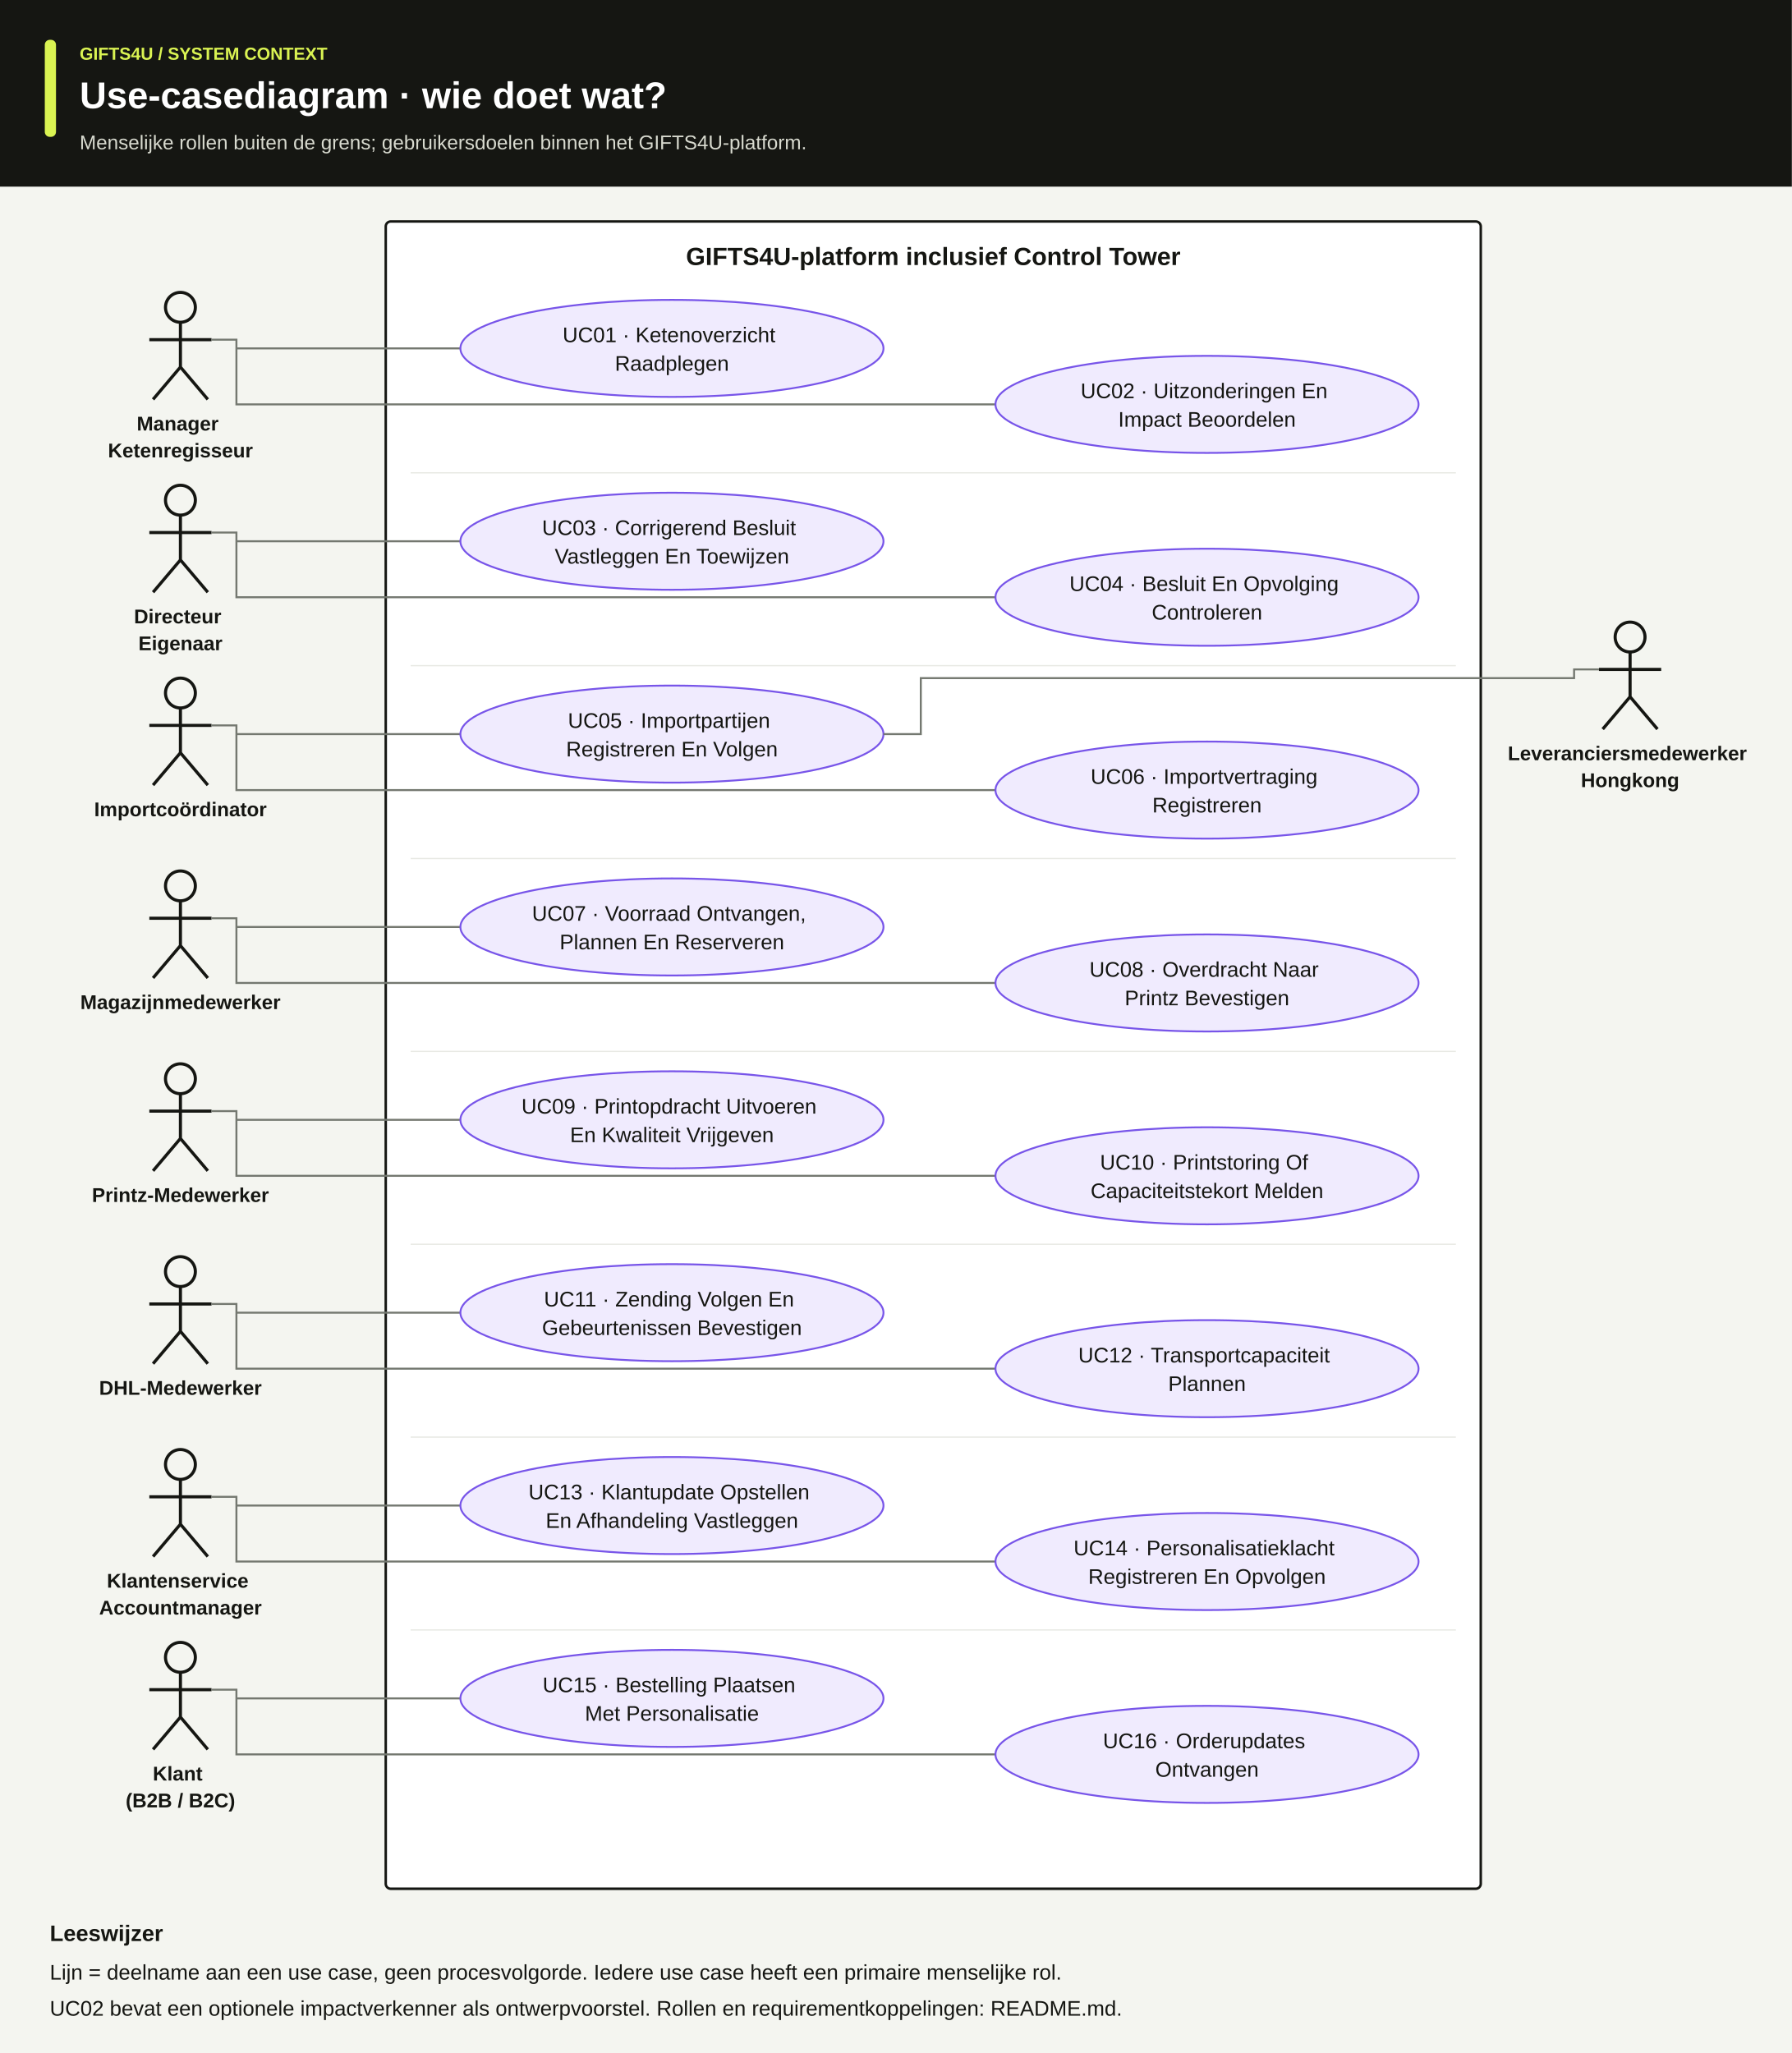
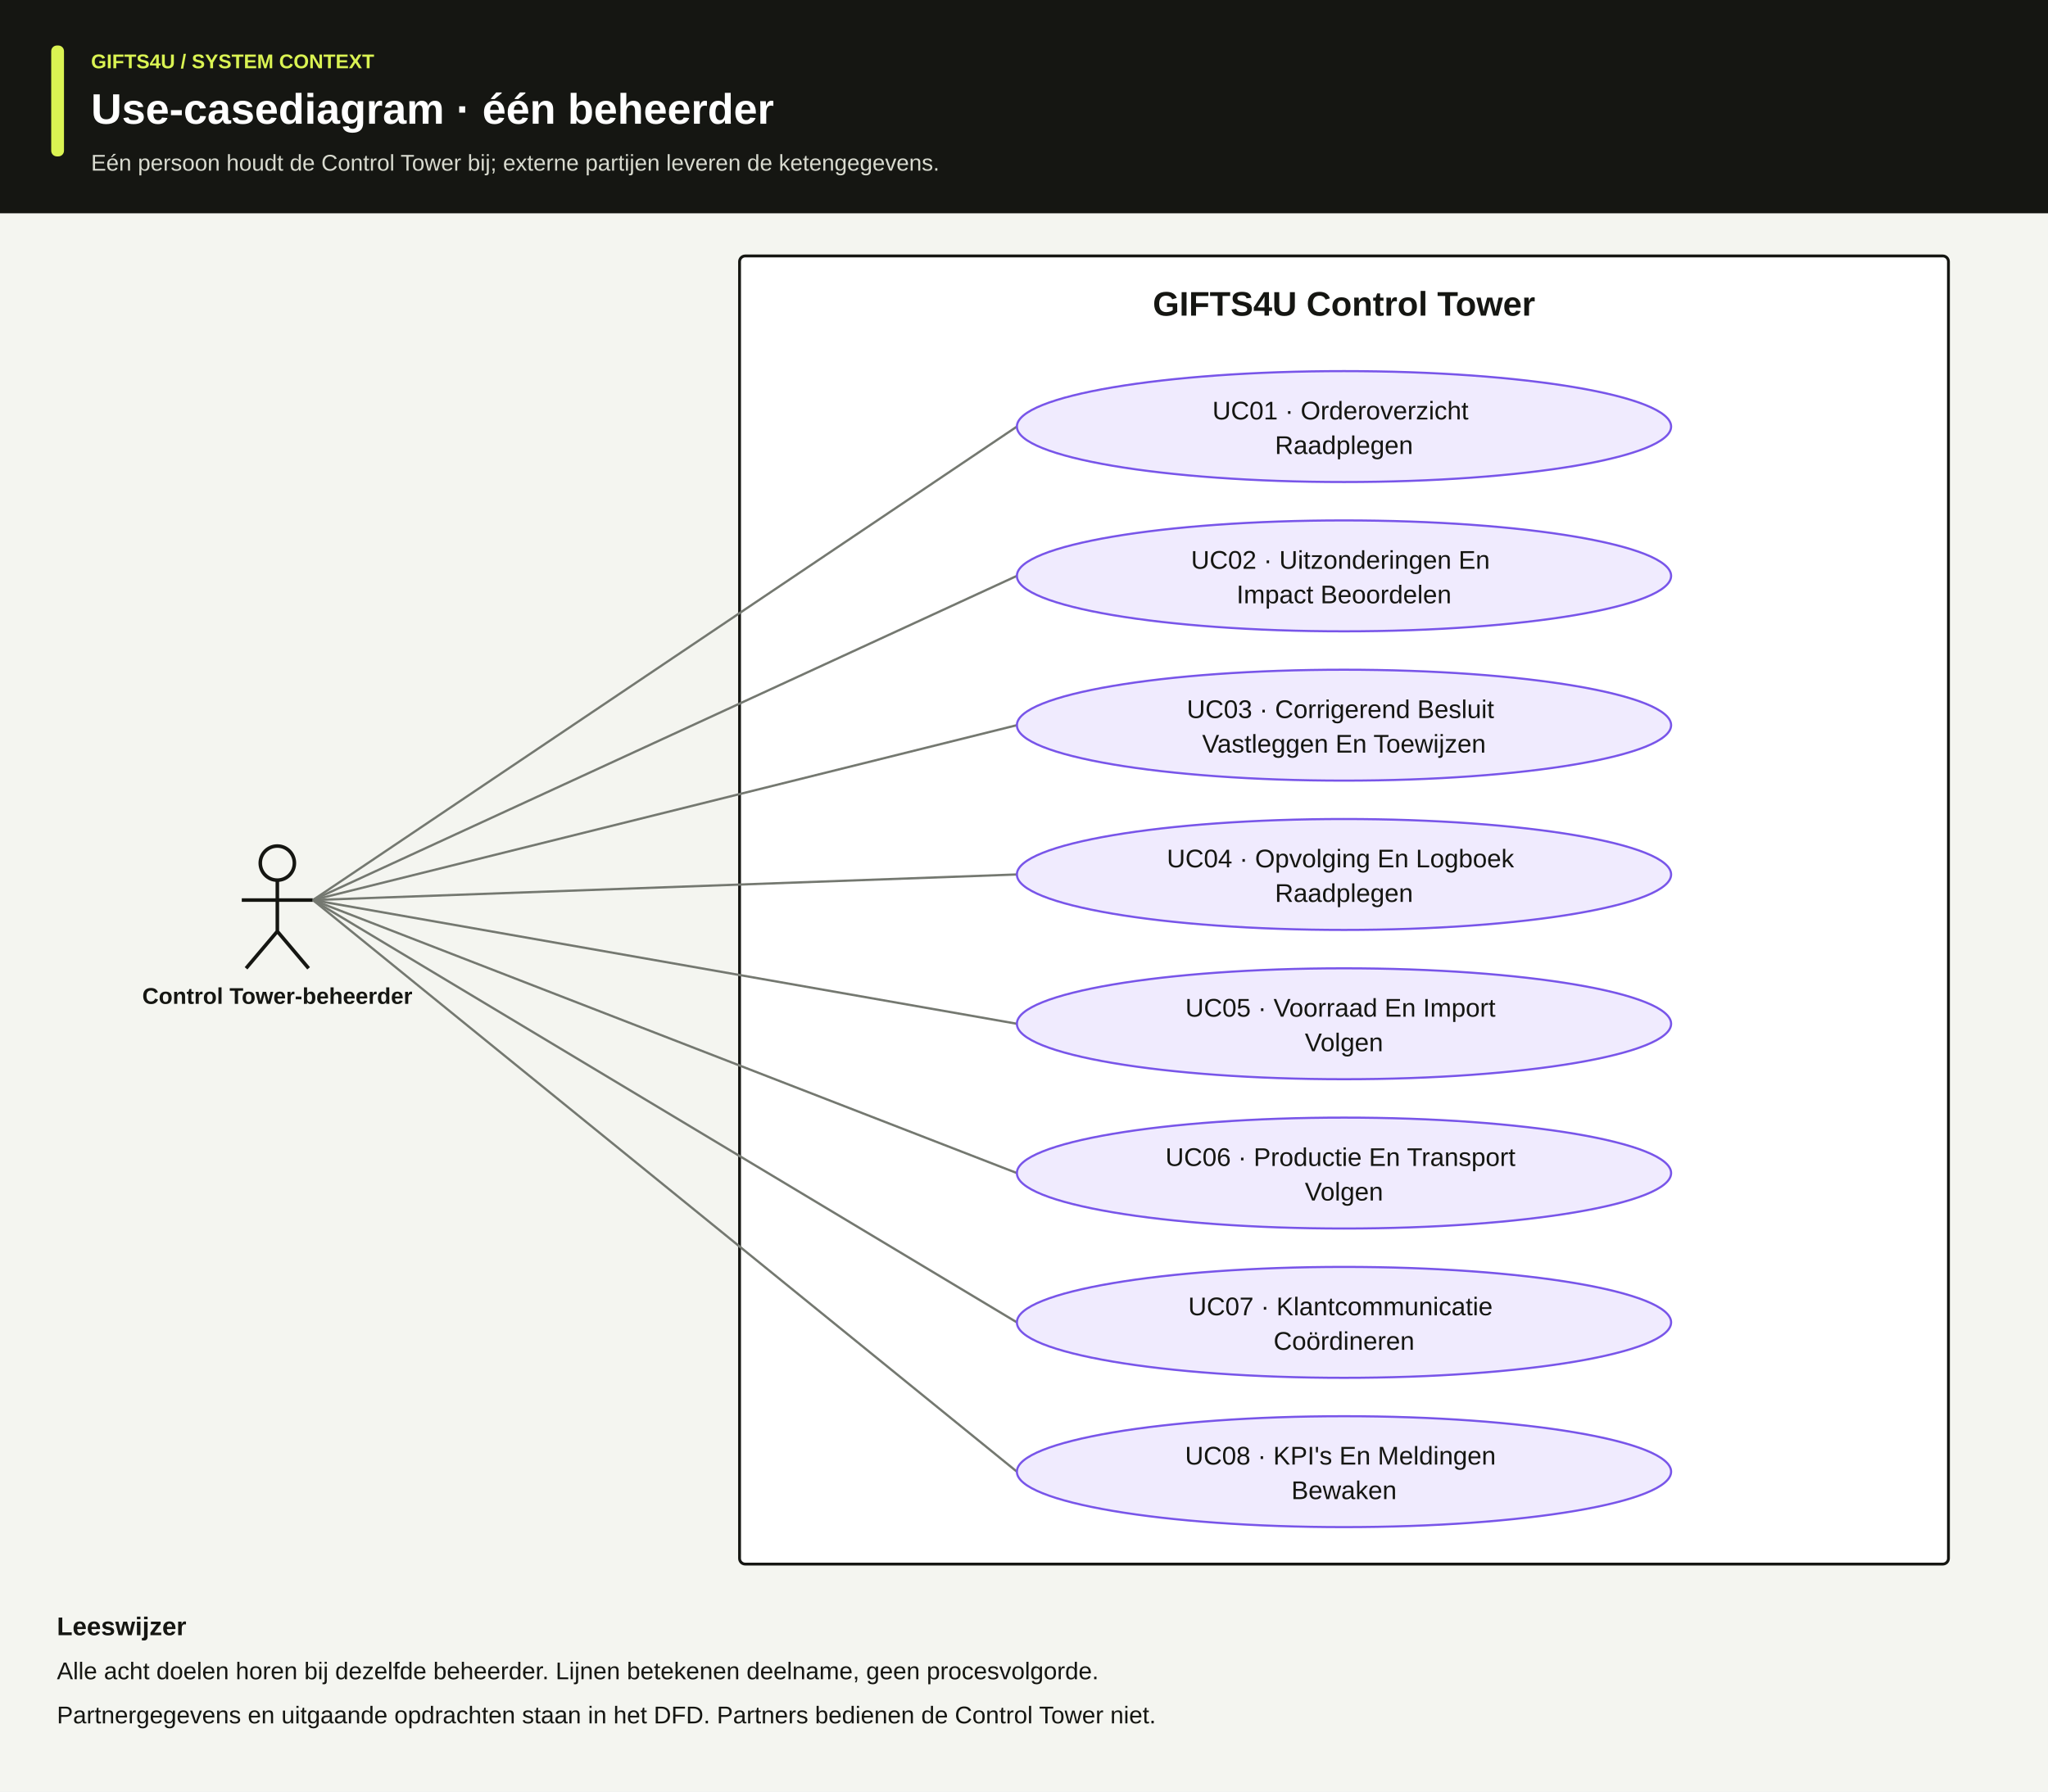
- <svg xmlns="http://www.w3.org/2000/svg" width="1440" height="1650" viewBox="0 0 1440 1650" role="img" aria-labelledby="title desc">
+ <svg xmlns="http://www.w3.org/2000/svg" width="1440" height="1260" viewBox="0 0 1440 1260" role="img" aria-labelledby="title desc">
  <defs>
    <marker id="arrow" markerWidth="9" markerHeight="9" refX="8" refY="4.5" orient="auto">
      <path d="M0 0 L9 4.5 L0 9" fill="#7855e9" />
    </marker>
  </defs>
  <g font-family="Arial, Helvetica, sans-serif">
-     <rect width="1440" height="1650" fill="#f4f5f0" />
+     <rect width="1440" height="1260" fill="#f4f5f0" />
    <rect width="1440" height="150" fill="#151612" />
    <rect x="36" y="32" width="9" height="78" rx="4" fill="#daf352" />
    <text x="64" y="48" font-size="14" fill="#daf352" text-anchor="start" font-weight="700">
      <tspan x="64" dy="0">GIFTS4U / SYSTEM CONTEXT</tspan>
    </text>
    <text x="64" y="87" font-size="30" fill="white" text-anchor="start" font-weight="700">
-       <tspan x="64" dy="0">Use-casediagram · wie doet wat?</tspan>
+       <tspan x="64" dy="0">Use-casediagram · één beheerder</tspan>
    </text>
    <text x="64" y="120" font-size="16" fill="#d8dacf" text-anchor="start" font-weight="400">
-       <tspan x="64" dy="0">Menselijke rollen buiten de grens; gebruikersdoelen binnen het GIFTS4U-platform.</tspan>
+       <tspan x="64" dy="0">Eén persoon houdt de Control Tower bij; externe partijen leveren de ketengegevens.</tspan>
    </text>
-     <rect x="310" y="178" width="880" height="1340" rx="4" fill="white" stroke="#151612" stroke-width="2" />
-     <text x="750" y="213" font-size="20" fill="#151612" text-anchor="middle" font-weight="700">
-       <tspan x="750" dy="0">GIFTS4U-platform inclusief Control Tower</tspan>
+     <rect x="520" y="180" width="850" height="920" rx="4" fill="white" stroke="#151612" stroke-width="2" />
+     <text x="945" y="222" font-size="24" fill="#151612" text-anchor="middle" font-weight="700">
+       <tspan x="945" dy="0">GIFTS4U Control Tower</tspan>
    </text>
    <g stroke="#151612" stroke-width="2.5" fill="none">
-       <circle cx="145" cy="247" r="12" />
-       <path d="M145 259v36 m-25 -22h50 m-25 22l-22 26 m22 -26l22 26" />
+       <circle cx="195" cy="607" r="12" />
+       <path d="M195 619v36 m-25 -22h50 m-25 22l-22 26 m22 -26l22 26" />
    </g>
-     <text x="145" y="346" font-size="16" fill="#151612" text-anchor="middle" font-weight="700">
-       <tspan x="145" dy="0">Manager</tspan>
-       <tspan x="145" dy="21.6">Ketenregisseur</tspan>
+     <text x="195" y="706" font-size="16" fill="#151612" text-anchor="middle" font-weight="700">
+       <tspan x="195" dy="0">Control Tower-beheerder</tspan>
    </text>
-     <path d="M170 273H190V280H370 M190 280V325H800" stroke="#747870" fill="none" stroke-width="1.6" />
-     <ellipse cx="540" cy="280" rx="170" ry="39" fill="#f0ebfe" stroke="#7855e9" stroke-width="1.5" />
-     <text x="540" y="275" font-size="17" fill="#151612" text-anchor="middle" font-weight="400">
-       <tspan x="540" dy="0">UC01 · Ketenoverzicht</tspan>
-       <tspan x="540" dy="22.95">Raadplegen</tspan>
+     <path d="M220 633L715 300" stroke="#747870" fill="none" stroke-width="1.6" />
+     <ellipse cx="945" cy="300" rx="230" ry="39" fill="#f0ebfe" stroke="#7855e9" stroke-width="1.5" />
+     <text x="945" y="295" font-size="18" fill="#151612" text-anchor="middle" font-weight="400">
+       <tspan x="945" dy="0">UC01 · Orderoverzicht</tspan>
+       <tspan x="945" dy="24.3">Raadplegen</tspan>
    </text>
-     <ellipse cx="970" cy="325" rx="170" ry="39" fill="#f0ebfe" stroke="#7855e9" stroke-width="1.5" />
-     <text x="970" y="320" font-size="17" fill="#151612" text-anchor="middle" font-weight="400">
-       <tspan x="970" dy="0">UC02 · Uitzonderingen En</tspan>
-       <tspan x="970" dy="22.95">Impact Beoordelen</tspan>
+     <path d="M220 633L715 405" stroke="#747870" fill="none" stroke-width="1.6" />
+     <ellipse cx="945" cy="405" rx="230" ry="39" fill="#f0ebfe" stroke="#7855e9" stroke-width="1.5" />
+     <text x="945" y="400" font-size="18" fill="#151612" text-anchor="middle" font-weight="400">
+       <tspan x="945" dy="0">UC02 · Uitzonderingen En</tspan>
+       <tspan x="945" dy="24.3">Impact Beoordelen</tspan>
    </text>
-     <g stroke="#151612" stroke-width="2.5" fill="none">
-       <circle cx="145" cy="402" r="12" />
-       <path d="M145 414v36 m-25 -22h50 m-25 22l-22 26 m22 -26l22 26" />
-     </g>
-     <text x="145" y="501" font-size="16" fill="#151612" text-anchor="middle" font-weight="700">
-       <tspan x="145" dy="0">Directeur</tspan>
-       <tspan x="145" dy="21.6">Eigenaar</tspan>
+     <path d="M220 633L715 510" stroke="#747870" fill="none" stroke-width="1.6" />
+     <ellipse cx="945" cy="510" rx="230" ry="39" fill="#f0ebfe" stroke="#7855e9" stroke-width="1.5" />
+     <text x="945" y="505" font-size="18" fill="#151612" text-anchor="middle" font-weight="400">
+       <tspan x="945" dy="0">UC03 · Corrigerend Besluit</tspan>
+       <tspan x="945" dy="24.3">Vastleggen En Toewijzen</tspan>
    </text>
-     <path d="M330 380H1170" stroke="#e8e9e4" />
-     <path d="M170 428H190V435H370 M190 435V480H800" stroke="#747870" fill="none" stroke-width="1.6" />
-     <ellipse cx="540" cy="435" rx="170" ry="39" fill="#f0ebfe" stroke="#7855e9" stroke-width="1.5" />
-     <text x="540" y="430" font-size="17" fill="#151612" text-anchor="middle" font-weight="400">
-       <tspan x="540" dy="0">UC03 · Corrigerend Besluit</tspan>
-       <tspan x="540" dy="22.95">Vastleggen En Toewijzen</tspan>
+     <path d="M220 633L715 615" stroke="#747870" fill="none" stroke-width="1.6" />
+     <ellipse cx="945" cy="615" rx="230" ry="39" fill="#f0ebfe" stroke="#7855e9" stroke-width="1.5" />
+     <text x="945" y="610" font-size="18" fill="#151612" text-anchor="middle" font-weight="400">
+       <tspan x="945" dy="0">UC04 · Opvolging En Logboek</tspan>
+       <tspan x="945" dy="24.3">Raadplegen</tspan>
    </text>
-     <ellipse cx="970" cy="480" rx="170" ry="39" fill="#f0ebfe" stroke="#7855e9" stroke-width="1.5" />
-     <text x="970" y="475" font-size="17" fill="#151612" text-anchor="middle" font-weight="400">
-       <tspan x="970" dy="0">UC04 · Besluit En Opvolging</tspan>
-       <tspan x="970" dy="22.95">Controleren</tspan>
+     <path d="M220 633L715 720" stroke="#747870" fill="none" stroke-width="1.6" />
+     <ellipse cx="945" cy="720" rx="230" ry="39" fill="#f0ebfe" stroke="#7855e9" stroke-width="1.5" />
+     <text x="945" y="715" font-size="18" fill="#151612" text-anchor="middle" font-weight="400">
+       <tspan x="945" dy="0">UC05 · Voorraad En Import</tspan>
+       <tspan x="945" dy="24.3">Volgen</tspan>
    </text>
-     <g stroke="#151612" stroke-width="2.5" fill="none">
-       <circle cx="145" cy="557" r="12" />
-       <path d="M145 569v36 m-25 -22h50 m-25 22l-22 26 m22 -26l22 26" />
-     </g>
-     <text x="145" y="656" font-size="16" fill="#151612" text-anchor="middle" font-weight="700">
-       <tspan x="145" dy="0">Importcoördinator</tspan>
+     <path d="M220 633L715 825" stroke="#747870" fill="none" stroke-width="1.6" />
+     <ellipse cx="945" cy="825" rx="230" ry="39" fill="#f0ebfe" stroke="#7855e9" stroke-width="1.5" />
+     <text x="945" y="820" font-size="18" fill="#151612" text-anchor="middle" font-weight="400">
+       <tspan x="945" dy="0">UC06 · Productie En Transport</tspan>
+       <tspan x="945" dy="24.3">Volgen</tspan>
    </text>
-     <path d="M330 535H1170" stroke="#e8e9e4" />
-     <path d="M170 583H190V590H370 M190 590V635H800" stroke="#747870" fill="none" stroke-width="1.6" />
-     <ellipse cx="540" cy="590" rx="170" ry="39" fill="#f0ebfe" stroke="#7855e9" stroke-width="1.5" />
-     <text x="540" y="585" font-size="17" fill="#151612" text-anchor="middle" font-weight="400">
-       <tspan x="540" dy="0">UC05 · Importpartijen</tspan>
-       <tspan x="540" dy="22.95">Registreren En Volgen</tspan>
+     <path d="M220 633L715 930" stroke="#747870" fill="none" stroke-width="1.6" />
+     <ellipse cx="945" cy="930" rx="230" ry="39" fill="#f0ebfe" stroke="#7855e9" stroke-width="1.5" />
+     <text x="945" y="925" font-size="18" fill="#151612" text-anchor="middle" font-weight="400">
+       <tspan x="945" dy="0">UC07 · Klantcommunicatie</tspan>
+       <tspan x="945" dy="24.3">Coördineren</tspan>
    </text>
-     <ellipse cx="970" cy="635" rx="170" ry="39" fill="#f0ebfe" stroke="#7855e9" stroke-width="1.5" />
-     <text x="970" y="630" font-size="17" fill="#151612" text-anchor="middle" font-weight="400">
-       <tspan x="970" dy="0">UC06 · Importvertraging</tspan>
-       <tspan x="970" dy="22.95">Registreren</tspan>
+     <path d="M220 633L715 1035" stroke="#747870" fill="none" stroke-width="1.6" />
+     <ellipse cx="945" cy="1035" rx="230" ry="39" fill="#f0ebfe" stroke="#7855e9" stroke-width="1.5" />
+     <text x="945" y="1030" font-size="18" fill="#151612" text-anchor="middle" font-weight="400">
+       <tspan x="945" dy="0">UC08 · KPI's En Meldingen</tspan>
+       <tspan x="945" dy="24.3">Bewaken</tspan>
    </text>
-     <g stroke="#151612" stroke-width="2.5" fill="none">
-       <circle cx="145" cy="712" r="12" />
-       <path d="M145 724v36 m-25 -22h50 m-25 22l-22 26 m22 -26l22 26" />
-     </g>
-     <text x="145" y="811" font-size="16" fill="#151612" text-anchor="middle" font-weight="700">
-       <tspan x="145" dy="0">Magazijnmedewerker</tspan>
-     </text>
-     <path d="M330 690H1170" stroke="#e8e9e4" />
-     <path d="M170 738H190V745H370 M190 745V790H800" stroke="#747870" fill="none" stroke-width="1.6" />
-     <ellipse cx="540" cy="745" rx="170" ry="39" fill="#f0ebfe" stroke="#7855e9" stroke-width="1.5" />
-     <text x="540" y="740" font-size="17" fill="#151612" text-anchor="middle" font-weight="400">
-       <tspan x="540" dy="0">UC07 · Voorraad Ontvangen,</tspan>
-       <tspan x="540" dy="22.95">Plannen En Reserveren</tspan>
-     </text>
-     <ellipse cx="970" cy="790" rx="170" ry="39" fill="#f0ebfe" stroke="#7855e9" stroke-width="1.5" />
-     <text x="970" y="785" font-size="17" fill="#151612" text-anchor="middle" font-weight="400">
-       <tspan x="970" dy="0">UC08 · Overdracht Naar</tspan>
-       <tspan x="970" dy="22.95">Printz Bevestigen</tspan>
-     </text>
-     <g stroke="#151612" stroke-width="2.5" fill="none">
-       <circle cx="145" cy="867" r="12" />
-       <path d="M145 879v36 m-25 -22h50 m-25 22l-22 26 m22 -26l22 26" />
-     </g>
-     <text x="145" y="966" font-size="16" fill="#151612" text-anchor="middle" font-weight="700">
-       <tspan x="145" dy="0">Printz-Medewerker</tspan>
-     </text>
-     <path d="M330 845H1170" stroke="#e8e9e4" />
-     <path d="M170 893H190V900H370 M190 900V945H800" stroke="#747870" fill="none" stroke-width="1.6" />
-     <ellipse cx="540" cy="900" rx="170" ry="39" fill="#f0ebfe" stroke="#7855e9" stroke-width="1.5" />
-     <text x="540" y="895" font-size="17" fill="#151612" text-anchor="middle" font-weight="400">
-       <tspan x="540" dy="0">UC09 · Printopdracht Uitvoeren</tspan>
-       <tspan x="540" dy="22.95">En Kwaliteit Vrijgeven</tspan>
-     </text>
-     <ellipse cx="970" cy="945" rx="170" ry="39" fill="#f0ebfe" stroke="#7855e9" stroke-width="1.5" />
-     <text x="970" y="940" font-size="17" fill="#151612" text-anchor="middle" font-weight="400">
-       <tspan x="970" dy="0">UC10 · Printstoring Of</tspan>
-       <tspan x="970" dy="22.95">Capaciteitstekort Melden</tspan>
-     </text>
-     <g stroke="#151612" stroke-width="2.5" fill="none">
-       <circle cx="145" cy="1022" r="12" />
-       <path d="M145 1034v36 m-25 -22h50 m-25 22l-22 26 m22 -26l22 26" />
-     </g>
-     <text x="145" y="1121" font-size="16" fill="#151612" text-anchor="middle" font-weight="700">
-       <tspan x="145" dy="0">DHL-Medewerker</tspan>
-     </text>
-     <path d="M330 1000H1170" stroke="#e8e9e4" />
-     <path d="M170 1048H190V1055H370 M190 1055V1100H800" stroke="#747870" fill="none" stroke-width="1.6" />
-     <ellipse cx="540" cy="1055" rx="170" ry="39" fill="#f0ebfe" stroke="#7855e9" stroke-width="1.5" />
-     <text x="540" y="1050" font-size="17" fill="#151612" text-anchor="middle" font-weight="400">
-       <tspan x="540" dy="0">UC11 · Zending Volgen En</tspan>
-       <tspan x="540" dy="22.95">Gebeurtenissen Bevestigen</tspan>
-     </text>
-     <ellipse cx="970" cy="1100" rx="170" ry="39" fill="#f0ebfe" stroke="#7855e9" stroke-width="1.5" />
-     <text x="970" y="1095" font-size="17" fill="#151612" text-anchor="middle" font-weight="400">
-       <tspan x="970" dy="0">UC12 · Transportcapaciteit</tspan>
-       <tspan x="970" dy="22.95">Plannen</tspan>
-     </text>
-     <g stroke="#151612" stroke-width="2.5" fill="none">
-       <circle cx="145" cy="1177" r="12" />
-       <path d="M145 1189v36 m-25 -22h50 m-25 22l-22 26 m22 -26l22 26" />
-     </g>
-     <text x="145" y="1276" font-size="16" fill="#151612" text-anchor="middle" font-weight="700">
-       <tspan x="145" dy="0">Klantenservice</tspan>
-       <tspan x="145" dy="21.6">Accountmanager</tspan>
-     </text>
-     <path d="M330 1155H1170" stroke="#e8e9e4" />
-     <path d="M170 1203H190V1210H370 M190 1210V1255H800" stroke="#747870" fill="none" stroke-width="1.6" />
-     <ellipse cx="540" cy="1210" rx="170" ry="39" fill="#f0ebfe" stroke="#7855e9" stroke-width="1.5" />
-     <text x="540" y="1205" font-size="17" fill="#151612" text-anchor="middle" font-weight="400">
-       <tspan x="540" dy="0">UC13 · Klantupdate Opstellen</tspan>
-       <tspan x="540" dy="22.95">En Afhandeling Vastleggen</tspan>
-     </text>
-     <ellipse cx="970" cy="1255" rx="170" ry="39" fill="#f0ebfe" stroke="#7855e9" stroke-width="1.5" />
-     <text x="970" y="1250" font-size="17" fill="#151612" text-anchor="middle" font-weight="400">
-       <tspan x="970" dy="0">UC14 · Personalisatieklacht</tspan>
-       <tspan x="970" dy="22.95">Registreren En Opvolgen</tspan>
-     </text>
-     <g stroke="#151612" stroke-width="2.5" fill="none">
-       <circle cx="145" cy="1332" r="12" />
-       <path d="M145 1344v36 m-25 -22h50 m-25 22l-22 26 m22 -26l22 26" />
-     </g>
-     <text x="145" y="1431" font-size="16" fill="#151612" text-anchor="middle" font-weight="700">
-       <tspan x="145" dy="0">Klant</tspan>
-       <tspan x="145" dy="21.6">(B2B / B2C)</tspan>
-     </text>
-     <path d="M330 1310H1170" stroke="#e8e9e4" />
-     <path d="M170 1358H190V1365H370 M190 1365V1410H800" stroke="#747870" fill="none" stroke-width="1.6" />
-     <ellipse cx="540" cy="1365" rx="170" ry="39" fill="#f0ebfe" stroke="#7855e9" stroke-width="1.5" />
-     <text x="540" y="1360" font-size="17" fill="#151612" text-anchor="middle" font-weight="400">
-       <tspan x="540" dy="0">UC15 · Bestelling Plaatsen</tspan>
-       <tspan x="540" dy="22.95">Met Personalisatie</tspan>
-     </text>
-     <ellipse cx="970" cy="1410" rx="170" ry="39" fill="#f0ebfe" stroke="#7855e9" stroke-width="1.5" />
-     <text x="970" y="1405" font-size="17" fill="#151612" text-anchor="middle" font-weight="400">
-       <tspan x="970" dy="0">UC16 · Orderupdates</tspan>
-       <tspan x="970" dy="22.95">Ontvangen</tspan>
-     </text>
-     <g stroke="#151612" stroke-width="2.5" fill="none">
-       <circle cx="1310" cy="512" r="12" />
-       <path d="M1310 524v36 m-25 -22h50 m-25 22l-22 26 m22 -26l22 26" />
-     </g>
-     <text x="1310" y="611" font-size="16" fill="#151612" text-anchor="middle" font-weight="700">
-       <tspan x="1310" dy="0">Leveranciersmedewerker</tspan>
-       <tspan x="1310" dy="21.6">Hongkong</tspan>
-     </text>
-     <path d="M1285 538H1265V545H740V590H710" fill="none" stroke="#747870" stroke-width="1.6" />
-     <text x="40" y="1560" font-size="18" fill="#151612" text-anchor="start" font-weight="700">
+     <text x="40" y="1150" font-size="18" fill="#151612" text-anchor="start" font-weight="700">
      <tspan x="40" dy="0">Leeswijzer</tspan>
    </text>
-     <text x="40" y="1591" font-size="17" fill="#151612" text-anchor="start" font-weight="400">
-       <tspan x="40" dy="0">Lijn = deelname aan een use case, geen procesvolgorde. Iedere use case heeft een primaire menselijke rol.</tspan>
+     <text x="40" y="1181" font-size="17" fill="#151612" text-anchor="start" font-weight="400">
+       <tspan x="40" dy="0">Alle acht doelen horen bij dezelfde beheerder. Lijnen betekenen deelname, geen procesvolgorde.</tspan>
    </text>
-     <text x="40" y="1620" font-size="17" fill="#151612" text-anchor="start" font-weight="400">
-       <tspan x="40" dy="0">UC02 bevat een optionele impactverkenner als ontwerpvoorstel. Rollen en requirementkoppelingen: README.md.</tspan>
+     <text x="40" y="1212" font-size="17" fill="#151612" text-anchor="start" font-weight="400">
+       <tspan x="40" dy="0">Partnergegevens en uitgaande opdrachten staan in het DFD. Partners bedienen de Control Tower niet.</tspan>
    </text>
  </g>
</svg>
